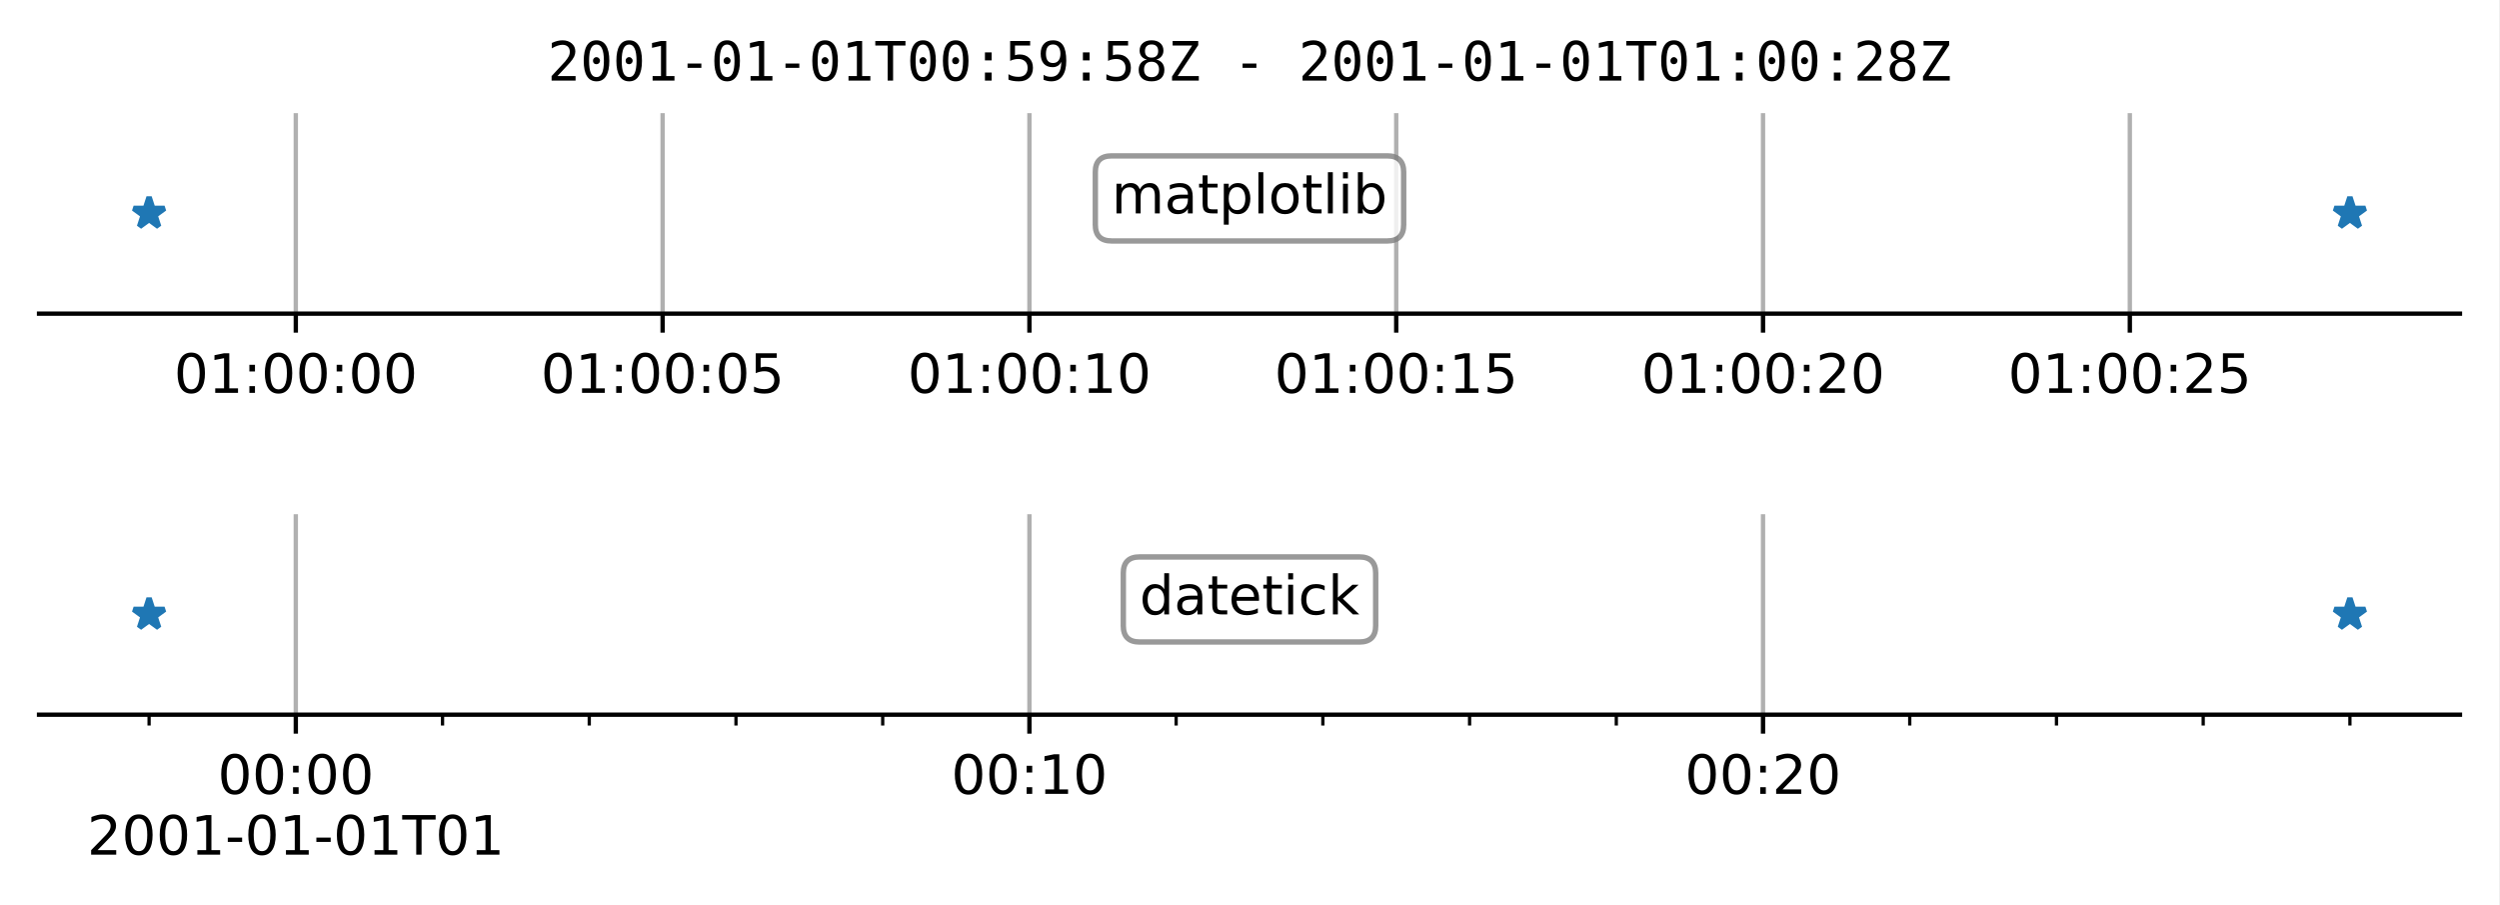
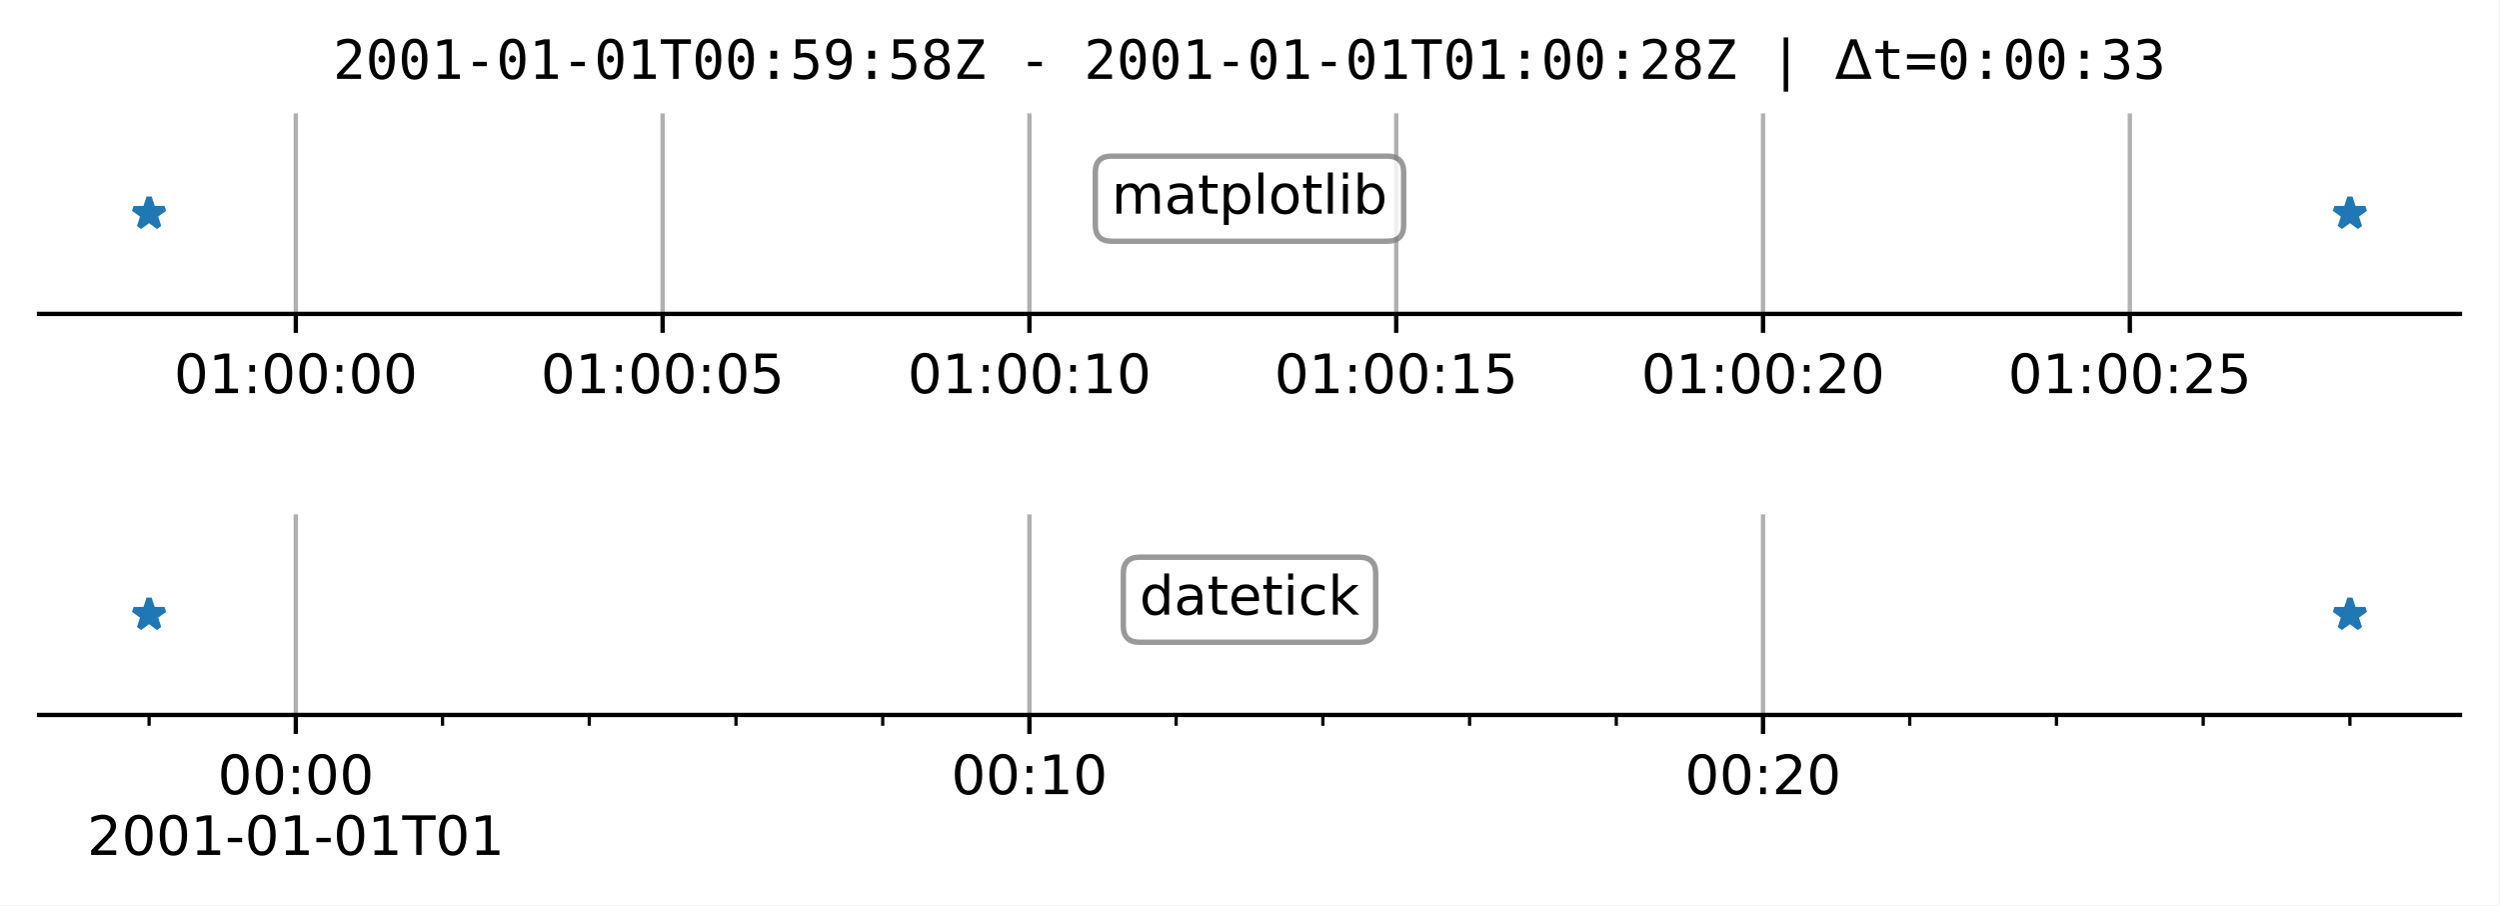
- <svg xmlns="http://www.w3.org/2000/svg" xmlns:xlink="http://www.w3.org/1999/xlink" width="460.8pt" height="166.808pt" viewBox="0 0 460.8 166.808" version="1.1">
+ <svg xmlns="http://www.w3.org/2000/svg" xmlns:xlink="http://www.w3.org/1999/xlink" width="460.8pt" height="166.856pt" viewBox="0 0 460.8 166.856" version="1.1">
  <defs>
    <style type="text/css">*{stroke-linejoin: round; stroke-linecap: butt}</style>
  </defs>
  <g id="figure_1">
    <g id="patch_1">
-       <path d="M 0 166.808  L 460.8 166.808  L 460.8 0  L 0 0  z " style="fill: #ffffff" />
+       <path d="M 0 166.856  L 460.8 166.856  L 460.8 0  L 0 0  z " style="fill: #ffffff" />
    </g>
    <g id="axes_1">
      <g id="patch_2">
-         <path d="M 7.2 57.812  L 453.6 57.812  L 453.6 20.852  L 7.2 20.852  z " style="fill: #ffffff" />
+         <path d="M 7.2 57.86  L 453.6 57.86  L 453.6 20.9  L 7.2 20.9  z " style="fill: #ffffff" />
      </g>
      <g id="matplotlib.axis_1">
        <g id="xtick_1">
          <g id="line2d_1">
-             <path d="M 54.545 57.812  L 54.545 20.852  " clip-path="url(#p35f785c8ea)" style="fill: none; stroke: #b0b0b0; stroke-width: 0.8; stroke-linecap: square" />
+             <path d="M 54.545 57.86  L 54.545 20.9  " clip-path="url(#pf86778209f)" style="fill: none; stroke: #b0b0b0; stroke-width: 0.8; stroke-linecap: square" />
          </g>
          <g id="line2d_2">
            <defs>
-               <path id="mf7cf9222f8" d="M 0 0  L 0 3.5  " style="stroke: #000000; stroke-width: 0.8" />
+               <path id="mbefd7c4457" d="M 0 0  L 0 3.5  " style="stroke: #000000; stroke-width: 0.8" />
            </defs>
            <g>
-               <use xlink:href="#mf7cf9222f8" x="54.545" y="57.812" style="stroke: #000000; stroke-width: 0.8" />
+               <use xlink:href="#mbefd7c4457" x="54.545" y="57.86" style="stroke: #000000; stroke-width: 0.8" />
            </g>
          </g>
          <g id="text_1">
-             <text style="font-size: 10px; font-family: 'DejaVu Sans', 'Bitstream Vera Sans', 'Computer Modern Sans Serif', 'Lucida Grande', 'Verdana', 'Geneva', 'Lucid', 'Arial', 'Helvetica', 'Avant Garde', sans-serif; text-anchor: middle" x="54.545" y="72.41" transform="rotate(-0 54.54546 72.41)">01:00:00</text>
+             <text style="font-size: 10px; font-family: 'DejaVu Sans', 'Bitstream Vera Sans', 'Computer Modern Sans Serif', 'Lucida Grande', 'Verdana', 'Geneva', 'Lucid', 'Arial', 'Helvetica', 'Avant Garde', sans-serif; text-anchor: middle" x="54.545" y="72.458" transform="rotate(-0 54.54546 72.45844)">01:00:00</text>
          </g>
        </g>
        <g id="xtick_2">
          <g id="line2d_3">
-             <path d="M 122.182 57.812  L 122.182 20.852  " clip-path="url(#p35f785c8ea)" style="fill: none; stroke: #b0b0b0; stroke-width: 0.8; stroke-linecap: square" />
+             <path d="M 122.182 57.86  L 122.182 20.9  " clip-path="url(#pf86778209f)" style="fill: none; stroke: #b0b0b0; stroke-width: 0.8; stroke-linecap: square" />
          </g>
          <g id="line2d_4">
            <g>
-               <use xlink:href="#mf7cf9222f8" x="122.182" y="57.812" style="stroke: #000000; stroke-width: 0.8" />
+               <use xlink:href="#mbefd7c4457" x="122.182" y="57.86" style="stroke: #000000; stroke-width: 0.8" />
            </g>
          </g>
          <g id="text_2">
-             <text style="font-size: 10px; font-family: 'DejaVu Sans', 'Bitstream Vera Sans', 'Computer Modern Sans Serif', 'Lucida Grande', 'Verdana', 'Geneva', 'Lucid', 'Arial', 'Helvetica', 'Avant Garde', sans-serif; text-anchor: middle" x="122.182" y="72.41" transform="rotate(-0 122.1818 72.41)">01:00:05</text>
+             <text style="font-size: 10px; font-family: 'DejaVu Sans', 'Bitstream Vera Sans', 'Computer Modern Sans Serif', 'Lucida Grande', 'Verdana', 'Geneva', 'Lucid', 'Arial', 'Helvetica', 'Avant Garde', sans-serif; text-anchor: middle" x="122.182" y="72.458" transform="rotate(-0 122.1818 72.45844)">01:00:05</text>
          </g>
        </g>
        <g id="xtick_3">
          <g id="line2d_5">
-             <path d="M 189.818 57.812  L 189.818 20.852  " clip-path="url(#p35f785c8ea)" style="fill: none; stroke: #b0b0b0; stroke-width: 0.8; stroke-linecap: square" />
+             <path d="M 189.818 57.86  L 189.818 20.9  " clip-path="url(#pf86778209f)" style="fill: none; stroke: #b0b0b0; stroke-width: 0.8; stroke-linecap: square" />
          </g>
          <g id="line2d_6">
            <g>
-               <use xlink:href="#mf7cf9222f8" x="189.818" y="57.812" style="stroke: #000000; stroke-width: 0.8" />
+               <use xlink:href="#mbefd7c4457" x="189.818" y="57.86" style="stroke: #000000; stroke-width: 0.8" />
            </g>
          </g>
          <g id="text_3">
-             <text style="font-size: 10px; font-family: 'DejaVu Sans', 'Bitstream Vera Sans', 'Computer Modern Sans Serif', 'Lucida Grande', 'Verdana', 'Geneva', 'Lucid', 'Arial', 'Helvetica', 'Avant Garde', sans-serif; text-anchor: middle" x="189.818" y="72.41" transform="rotate(-0 189.8182 72.41)">01:00:10</text>
+             <text style="font-size: 10px; font-family: 'DejaVu Sans', 'Bitstream Vera Sans', 'Computer Modern Sans Serif', 'Lucida Grande', 'Verdana', 'Geneva', 'Lucid', 'Arial', 'Helvetica', 'Avant Garde', sans-serif; text-anchor: middle" x="189.818" y="72.458" transform="rotate(-0 189.8182 72.45844)">01:00:10</text>
          </g>
        </g>
        <g id="xtick_4">
          <g id="line2d_7">
-             <path d="M 257.455 57.812  L 257.455 20.852  " clip-path="url(#p35f785c8ea)" style="fill: none; stroke: #b0b0b0; stroke-width: 0.8; stroke-linecap: square" />
+             <path d="M 257.455 57.86  L 257.455 20.9  " clip-path="url(#pf86778209f)" style="fill: none; stroke: #b0b0b0; stroke-width: 0.8; stroke-linecap: square" />
          </g>
          <g id="line2d_8">
            <g>
-               <use xlink:href="#mf7cf9222f8" x="257.455" y="57.812" style="stroke: #000000; stroke-width: 0.8" />
+               <use xlink:href="#mbefd7c4457" x="257.455" y="57.86" style="stroke: #000000; stroke-width: 0.8" />
            </g>
          </g>
          <g id="text_4">
-             <text style="font-size: 10px; font-family: 'DejaVu Sans', 'Bitstream Vera Sans', 'Computer Modern Sans Serif', 'Lucida Grande', 'Verdana', 'Geneva', 'Lucid', 'Arial', 'Helvetica', 'Avant Garde', sans-serif; text-anchor: middle" x="257.455" y="72.41" transform="rotate(-0 257.4545 72.41)">01:00:15</text>
+             <text style="font-size: 10px; font-family: 'DejaVu Sans', 'Bitstream Vera Sans', 'Computer Modern Sans Serif', 'Lucida Grande', 'Verdana', 'Geneva', 'Lucid', 'Arial', 'Helvetica', 'Avant Garde', sans-serif; text-anchor: middle" x="257.455" y="72.458" transform="rotate(-0 257.4545 72.45844)">01:00:15</text>
          </g>
        </g>
        <g id="xtick_5">
          <g id="line2d_9">
-             <path d="M 325.091 57.812  L 325.091 20.852  " clip-path="url(#p35f785c8ea)" style="fill: none; stroke: #b0b0b0; stroke-width: 0.8; stroke-linecap: square" />
+             <path d="M 325.091 57.86  L 325.091 20.9  " clip-path="url(#pf86778209f)" style="fill: none; stroke: #b0b0b0; stroke-width: 0.8; stroke-linecap: square" />
          </g>
          <g id="line2d_10">
            <g>
-               <use xlink:href="#mf7cf9222f8" x="325.091" y="57.812" style="stroke: #000000; stroke-width: 0.8" />
+               <use xlink:href="#mbefd7c4457" x="325.091" y="57.86" style="stroke: #000000; stroke-width: 0.8" />
            </g>
          </g>
          <g id="text_5">
-             <text style="font-size: 10px; font-family: 'DejaVu Sans', 'Bitstream Vera Sans', 'Computer Modern Sans Serif', 'Lucida Grande', 'Verdana', 'Geneva', 'Lucid', 'Arial', 'Helvetica', 'Avant Garde', sans-serif; text-anchor: middle" x="325.091" y="72.41" transform="rotate(-0 325.0909 72.41)">01:00:20</text>
+             <text style="font-size: 10px; font-family: 'DejaVu Sans', 'Bitstream Vera Sans', 'Computer Modern Sans Serif', 'Lucida Grande', 'Verdana', 'Geneva', 'Lucid', 'Arial', 'Helvetica', 'Avant Garde', sans-serif; text-anchor: middle" x="325.091" y="72.458" transform="rotate(-0 325.0909 72.45844)">01:00:20</text>
          </g>
        </g>
        <g id="xtick_6">
          <g id="line2d_11">
-             <path d="M 392.727 57.812  L 392.727 20.852  " clip-path="url(#p35f785c8ea)" style="fill: none; stroke: #b0b0b0; stroke-width: 0.8; stroke-linecap: square" />
+             <path d="M 392.727 57.86  L 392.727 20.9  " clip-path="url(#pf86778209f)" style="fill: none; stroke: #b0b0b0; stroke-width: 0.8; stroke-linecap: square" />
          </g>
          <g id="line2d_12">
            <g>
-               <use xlink:href="#mf7cf9222f8" x="392.727" y="57.812" style="stroke: #000000; stroke-width: 0.8" />
+               <use xlink:href="#mbefd7c4457" x="392.727" y="57.86" style="stroke: #000000; stroke-width: 0.8" />
            </g>
          </g>
          <g id="text_6">
-             <text style="font-size: 10px; font-family: 'DejaVu Sans', 'Bitstream Vera Sans', 'Computer Modern Sans Serif', 'Lucida Grande', 'Verdana', 'Geneva', 'Lucid', 'Arial', 'Helvetica', 'Avant Garde', sans-serif; text-anchor: middle" x="392.727" y="72.41" transform="rotate(-0 392.7273 72.41)">01:00:25</text>
+             <text style="font-size: 10px; font-family: 'DejaVu Sans', 'Bitstream Vera Sans', 'Computer Modern Sans Serif', 'Lucida Grande', 'Verdana', 'Geneva', 'Lucid', 'Arial', 'Helvetica', 'Avant Garde', sans-serif; text-anchor: middle" x="392.727" y="72.458" transform="rotate(-0 392.7273 72.45844)">01:00:25</text>
          </g>
        </g>
      </g>
      <g id="line2d_13">
        <defs>
-           <path id="m7b6c8c3c2f" d="M 0 -3  L -0.674 -0.927  L -2.853 -0.927  L -1.09 0.354  L -1.763 2.427  L -0 1.146  L 1.763 2.427  L 1.09 0.354  L 2.853 -0.927  L 0.674 -0.927  z " style="stroke: #1f77b4; stroke-linejoin: bevel" />
+           <path id="m925a13c0de" d="M 0 -3  L -0.674 -0.927  L -2.853 -0.927  L -1.09 0.354  L -1.763 2.427  L -0 1.146  L 1.763 2.427  L 1.09 0.354  L 2.853 -0.927  L 0.674 -0.927  z " style="stroke: #1f77b4; stroke-linejoin: bevel" />
        </defs>
-         <g clip-path="url(#p35f785c8ea)">
-           <use xlink:href="#m7b6c8c3c2f" x="27.491" y="39.332" style="fill: #1f77b4; stroke: #1f77b4; stroke-linejoin: bevel" />
-           <use xlink:href="#m7b6c8c3c2f" x="433.309" y="39.332" style="fill: #1f77b4; stroke: #1f77b4; stroke-linejoin: bevel" />
+         <g clip-path="url(#pf86778209f)">
+           <use xlink:href="#m925a13c0de" x="27.491" y="39.38" style="fill: #1f77b4; stroke: #1f77b4; stroke-linejoin: bevel" />
+           <use xlink:href="#m925a13c0de" x="433.309" y="39.38" style="fill: #1f77b4; stroke: #1f77b4; stroke-linejoin: bevel" />
        </g>
      </g>
      <g id="patch_3">
-         <path d="M 7.2 57.812  L 453.6 57.812  " style="fill: none; stroke: #000000; stroke-width: 0.8; stroke-linejoin: miter; stroke-linecap: square" />
+         <path d="M 7.2 57.86  L 453.6 57.86  " style="fill: none; stroke: #000000; stroke-width: 0.8; stroke-linejoin: miter; stroke-linecap: square" />
      </g>
      <g id="text_7">
        <g id="patch_4">
-           <path d="M 204.97 44.411  L 255.83 44.411  Q 258.83 44.411 258.83 41.411  L 258.83 31.733  Q 258.83 28.733 255.83 28.733  L 204.97 28.733  Q 201.97 28.733 201.97 31.733  L 201.97 41.411  Q 201.97 44.411 204.97 44.411  z " style="fill: #ffffff; opacity: 0.8; stroke: #808080; stroke-linejoin: miter" />
-         </g>
-         <text style="font-size: 10px; font-family: 'DejaVu Sans', 'Bitstream Vera Sans', 'Computer Modern Sans Serif', 'Lucida Grande', 'Verdana', 'Geneva', 'Lucid', 'Arial', 'Helvetica', 'Avant Garde', sans-serif; text-anchor: middle" x="230.4" y="39.332" transform="rotate(-0 230.4 39.33156)">matplotlib</text>
+           <path d="M 204.97 44.46  L 255.83 44.46  Q 258.83 44.46 258.83 41.46  L 258.83 31.782  Q 258.83 28.782 255.83 28.782  L 204.97 28.782  Q 201.97 28.782 201.97 31.782  L 201.97 41.46  Q 201.97 44.46 204.97 44.46  z " style="fill: #ffffff; opacity: 0.8; stroke: #808080; stroke-linejoin: miter" />
+         </g>
+         <text style="font-size: 10px; font-family: 'DejaVu Sans', 'Bitstream Vera Sans', 'Computer Modern Sans Serif', 'Lucida Grande', 'Verdana', 'Geneva', 'Lucid', 'Arial', 'Helvetica', 'Avant Garde', sans-serif; text-anchor: middle" x="230.4" y="39.38" transform="rotate(-0 230.4 39.38)">matplotlib</text>
      </g>
      <g id="text_8">
-         <text style="font-size: 10px; font-family: 'DejaVu Sans Mono', 'Bitstream Vera Sans Mono', 'Computer Modern Typewriter', 'Andale Mono', 'Nimbus Mono L', 'Courier New', 'Courier', 'Fixed', 'Terminal', monospace; text-anchor: middle" x="230.4" y="14.852" transform="rotate(-0 230.4 14.85156)">2001-01-01T00:59:58Z - 2001-01-01T01:00:28Z</text>
+         <g transform="translate(61.4 14.9)">
+           <text>
+             <tspan x="0" y="-0.359" style="font-size: 10px; font-family: 'DejaVu Sans Mono'">2</tspan>
+             <tspan x="6.021" y="-0.359" style="font-size: 10px; font-family: 'DejaVu Sans Mono'">0</tspan>
+             <tspan x="12.041" y="-0.359" style="font-size: 10px; font-family: 'DejaVu Sans Mono'">0</tspan>
+             <tspan x="18.062" y="-0.359" style="font-size: 10px; font-family: 'DejaVu Sans Mono'">1</tspan>
+             <tspan x="24.082" y="-0.359" style="font-size: 10px; font-family: 'DejaVu Sans Mono'">-</tspan>
+             <tspan x="30.103" y="-0.359" style="font-size: 10px; font-family: 'DejaVu Sans Mono'">0</tspan>
+             <tspan x="36.123" y="-0.359" style="font-size: 10px; font-family: 'DejaVu Sans Mono'">1</tspan>
+             <tspan x="42.144" y="-0.359" style="font-size: 10px; font-family: 'DejaVu Sans Mono'">-</tspan>
+             <tspan x="48.164" y="-0.359" style="font-size: 10px; font-family: 'DejaVu Sans Mono'">0</tspan>
+             <tspan x="54.185" y="-0.359" style="font-size: 10px; font-family: 'DejaVu Sans Mono'">1</tspan>
+             <tspan x="60.205" y="-0.359" style="font-size: 10px; font-family: 'DejaVu Sans Mono'">T</tspan>
+             <tspan x="66.226" y="-0.359" style="font-size: 10px; font-family: 'DejaVu Sans Mono'">0</tspan>
+             <tspan x="72.246" y="-0.359" style="font-size: 10px; font-family: 'DejaVu Sans Mono'">0</tspan>
+             <tspan x="78.267" y="-0.359" style="font-size: 10px; font-family: 'DejaVu Sans Mono'">:</tspan>
+             <tspan x="84.287" y="-0.359" style="font-size: 10px; font-family: 'DejaVu Sans Mono'">5</tspan>
+             <tspan x="90.308" y="-0.359" style="font-size: 10px; font-family: 'DejaVu Sans Mono'">9</tspan>
+             <tspan x="96.328" y="-0.359" style="font-size: 10px; font-family: 'DejaVu Sans Mono'">:</tspan>
+             <tspan x="102.349" y="-0.359" style="font-size: 10px; font-family: 'DejaVu Sans Mono'">5</tspan>
+             <tspan x="108.369" y="-0.359" style="font-size: 10px; font-family: 'DejaVu Sans Mono'">8</tspan>
+             <tspan x="114.39" y="-0.359" style="font-size: 10px; font-family: 'DejaVu Sans Mono'">Z</tspan>
+             <tspan x="120.41" y="-0.359" style="font-size: 10px; font-family: 'DejaVu Sans Mono'"> </tspan>
+             <tspan x="126.431" y="-0.359" style="font-size: 10px; font-family: 'DejaVu Sans Mono'">-</tspan>
+             <tspan x="132.451" y="-0.359" style="font-size: 10px; font-family: 'DejaVu Sans Mono'"> </tspan>
+             <tspan x="138.472" y="-0.359" style="font-size: 10px; font-family: 'DejaVu Sans Mono'">2</tspan>
+             <tspan x="144.492" y="-0.359" style="font-size: 10px; font-family: 'DejaVu Sans Mono'">0</tspan>
+             <tspan x="150.513" y="-0.359" style="font-size: 10px; font-family: 'DejaVu Sans Mono'">0</tspan>
+             <tspan x="156.533" y="-0.359" style="font-size: 10px; font-family: 'DejaVu Sans Mono'">1</tspan>
+             <tspan x="162.554" y="-0.359" style="font-size: 10px; font-family: 'DejaVu Sans Mono'">-</tspan>
+             <tspan x="168.574" y="-0.359" style="font-size: 10px; font-family: 'DejaVu Sans Mono'">0</tspan>
+             <tspan x="174.595" y="-0.359" style="font-size: 10px; font-family: 'DejaVu Sans Mono'">1</tspan>
+             <tspan x="180.615" y="-0.359" style="font-size: 10px; font-family: 'DejaVu Sans Mono'">-</tspan>
+             <tspan x="186.636" y="-0.359" style="font-size: 10px; font-family: 'DejaVu Sans Mono'">0</tspan>
+             <tspan x="192.656" y="-0.359" style="font-size: 10px; font-family: 'DejaVu Sans Mono'">1</tspan>
+             <tspan x="198.677" y="-0.359" style="font-size: 10px; font-family: 'DejaVu Sans Mono'">T</tspan>
+             <tspan x="204.697" y="-0.359" style="font-size: 10px; font-family: 'DejaVu Sans Mono'">0</tspan>
+             <tspan x="210.718" y="-0.359" style="font-size: 10px; font-family: 'DejaVu Sans Mono'">1</tspan>
+             <tspan x="216.738" y="-0.359" style="font-size: 10px; font-family: 'DejaVu Sans Mono'">:</tspan>
+             <tspan x="222.759" y="-0.359" style="font-size: 10px; font-family: 'DejaVu Sans Mono'">0</tspan>
+             <tspan x="228.779" y="-0.359" style="font-size: 10px; font-family: 'DejaVu Sans Mono'">0</tspan>
+             <tspan x="234.8" y="-0.359" style="font-size: 10px; font-family: 'DejaVu Sans Mono'">:</tspan>
+             <tspan x="240.82" y="-0.359" style="font-size: 10px; font-family: 'DejaVu Sans Mono'">2</tspan>
+             <tspan x="246.841" y="-0.359" style="font-size: 10px; font-family: 'DejaVu Sans Mono'">8</tspan>
+             <tspan x="252.861" y="-0.359" style="font-size: 10px; font-family: 'DejaVu Sans Mono'">Z</tspan>
+             <tspan x="258.882" y="-0.359" style="font-size: 10px; font-family: 'DejaVu Sans Mono'"> </tspan>
+             <tspan x="264.902" y="-0.359" style="font-size: 10px; font-family: 'DejaVu Sans Mono'">|</tspan>
+             <tspan x="270.923" y="-0.359" style="font-size: 10px; font-family: 'DejaVu Sans Mono'"> </tspan>
+             <tspan x="283.784" y="-0.359" style="font-size: 10px; font-family: 'DejaVu Sans Mono'">t</tspan>
+             <tspan x="289.805" y="-0.359" style="font-size: 10px; font-family: 'DejaVu Sans Mono'">=</tspan>
+             <tspan x="295.825" y="-0.359" style="font-size: 10px; font-family: 'DejaVu Sans Mono'">0</tspan>
+             <tspan x="301.846" y="-0.359" style="font-size: 10px; font-family: 'DejaVu Sans Mono'">:</tspan>
+             <tspan x="307.866" y="-0.359" style="font-size: 10px; font-family: 'DejaVu Sans Mono'">0</tspan>
+             <tspan x="313.887" y="-0.359" style="font-size: 10px; font-family: 'DejaVu Sans Mono'">0</tspan>
+             <tspan x="319.907" y="-0.359" style="font-size: 10px; font-family: 'DejaVu Sans Mono'">:</tspan>
+             <tspan x="325.928" y="-0.359" style="font-size: 10px; font-family: 'DejaVu Sans Mono'">3</tspan>
+             <tspan x="331.948" y="-0.359" style="font-size: 10px; font-family: 'DejaVu Sans Mono'">3</tspan>
+             <tspan x="276.943" y="-0.359" style="font-size: 10px; font-family: 'DejaVu Sans'">Δ</tspan>
+           </text>
+         </g>
      </g>
    </g>
    <g id="axes_2">
      <g id="patch_5">
-         <path d="M 7.2 131.732  L 453.6 131.732  L 453.6 94.772  L 7.2 94.772  z " style="fill: #ffffff" />
+         <path d="M 7.2 131.78  L 453.6 131.78  L 453.6 94.82  L 7.2 94.82  z " style="fill: #ffffff" />
      </g>
      <g id="matplotlib.axis_2">
        <g id="xtick_7">
          <g id="line2d_14">
-             <path d="M 54.545 131.732  L 54.545 94.772  " clip-path="url(#pb4e5446b5c)" style="fill: none; stroke: #b0b0b0; stroke-width: 0.8; stroke-linecap: square" />
+             <path d="M 54.545 131.78  L 54.545 94.82  " clip-path="url(#p83c6113718)" style="fill: none; stroke: #b0b0b0; stroke-width: 0.8; stroke-linecap: square" />
          </g>
          <g id="line2d_15">
            <g>
-               <use xlink:href="#mf7cf9222f8" x="54.545" y="131.732" style="stroke: #000000; stroke-width: 0.8" />
+               <use xlink:href="#mbefd7c4457" x="54.545" y="131.78" style="stroke: #000000; stroke-width: 0.8" />
            </g>
          </g>
          <g id="text_9">
-             <text style="font-size: 10px; font-family: 'DejaVu Sans', 'Bitstream Vera Sans', 'Computer Modern Sans Serif', 'Lucida Grande', 'Verdana', 'Geneva', 'Lucid', 'Arial', 'Helvetica', 'Avant Garde', sans-serif" transform="translate(40.13608 146.33)">00:00</text>
-             <text style="font-size: 10px; font-family: 'DejaVu Sans', 'Bitstream Vera Sans', 'Computer Modern Sans Serif', 'Lucida Grande', 'Verdana', 'Geneva', 'Lucid', 'Arial', 'Helvetica', 'Avant Garde', sans-serif" transform="translate(16.07124 157.5278)">2001-01-01T01</text>
+             <text style="font-size: 10px; font-family: 'DejaVu Sans', 'Bitstream Vera Sans', 'Computer Modern Sans Serif', 'Lucida Grande', 'Verdana', 'Geneva', 'Lucid', 'Arial', 'Helvetica', 'Avant Garde', sans-serif" transform="translate(40.13608 146.3784)">00:00</text>
+             <text style="font-size: 10px; font-family: 'DejaVu Sans', 'Bitstream Vera Sans', 'Computer Modern Sans Serif', 'Lucida Grande', 'Verdana', 'Geneva', 'Lucid', 'Arial', 'Helvetica', 'Avant Garde', sans-serif" transform="translate(16.07124 157.5762)">2001-01-01T01</text>
          </g>
        </g>
        <g id="xtick_8">
          <g id="line2d_16">
-             <path d="M 189.818 131.732  L 189.818 94.772  " clip-path="url(#pb4e5446b5c)" style="fill: none; stroke: #b0b0b0; stroke-width: 0.8; stroke-linecap: square" />
+             <path d="M 189.818 131.78  L 189.818 94.82  " clip-path="url(#p83c6113718)" style="fill: none; stroke: #b0b0b0; stroke-width: 0.8; stroke-linecap: square" />
          </g>
          <g id="line2d_17">
            <g>
-               <use xlink:href="#mf7cf9222f8" x="189.818" y="131.732" style="stroke: #000000; stroke-width: 0.8" />
+               <use xlink:href="#mbefd7c4457" x="189.818" y="131.78" style="stroke: #000000; stroke-width: 0.8" />
            </g>
          </g>
          <g id="text_10">
-             <text style="font-size: 10px; font-family: 'DejaVu Sans', 'Bitstream Vera Sans', 'Computer Modern Sans Serif', 'Lucida Grande', 'Verdana', 'Geneva', 'Lucid', 'Arial', 'Helvetica', 'Avant Garde', sans-serif; text-anchor: middle" x="189.818" y="146.33" transform="rotate(-0 189.8182 146.33)">00:10</text>
+             <text style="font-size: 10px; font-family: 'DejaVu Sans', 'Bitstream Vera Sans', 'Computer Modern Sans Serif', 'Lucida Grande', 'Verdana', 'Geneva', 'Lucid', 'Arial', 'Helvetica', 'Avant Garde', sans-serif; text-anchor: middle" x="189.818" y="146.378" transform="rotate(-0 189.8182 146.3784)">00:10</text>
          </g>
        </g>
        <g id="xtick_9">
          <g id="line2d_18">
-             <path d="M 325.091 131.732  L 325.091 94.772  " clip-path="url(#pb4e5446b5c)" style="fill: none; stroke: #b0b0b0; stroke-width: 0.8; stroke-linecap: square" />
+             <path d="M 325.091 131.78  L 325.091 94.82  " clip-path="url(#p83c6113718)" style="fill: none; stroke: #b0b0b0; stroke-width: 0.8; stroke-linecap: square" />
          </g>
          <g id="line2d_19">
            <g>
-               <use xlink:href="#mf7cf9222f8" x="325.091" y="131.732" style="stroke: #000000; stroke-width: 0.8" />
+               <use xlink:href="#mbefd7c4457" x="325.091" y="131.78" style="stroke: #000000; stroke-width: 0.8" />
            </g>
          </g>
          <g id="text_11">
-             <text style="font-size: 10px; font-family: 'DejaVu Sans', 'Bitstream Vera Sans', 'Computer Modern Sans Serif', 'Lucida Grande', 'Verdana', 'Geneva', 'Lucid', 'Arial', 'Helvetica', 'Avant Garde', sans-serif; text-anchor: middle" x="325.091" y="146.33" transform="rotate(-0 325.0909 146.33)">00:20</text>
+             <text style="font-size: 10px; font-family: 'DejaVu Sans', 'Bitstream Vera Sans', 'Computer Modern Sans Serif', 'Lucida Grande', 'Verdana', 'Geneva', 'Lucid', 'Arial', 'Helvetica', 'Avant Garde', sans-serif; text-anchor: middle" x="325.091" y="146.378" transform="rotate(-0 325.0909 146.3784)">00:20</text>
          </g>
        </g>
        <g id="xtick_10">
          <g id="line2d_20">
            <defs>
-               <path id="m947da2313a" d="M 0 0  L 0 2  " style="stroke: #000000; stroke-width: 0.6" />
+               <path id="mcec26eb73c" d="M 0 0  L 0 2  " style="stroke: #000000; stroke-width: 0.6" />
            </defs>
            <g>
-               <use xlink:href="#m947da2313a" x="27.491" y="131.732" style="stroke: #000000; stroke-width: 0.6" />
+               <use xlink:href="#mcec26eb73c" x="27.491" y="131.78" style="stroke: #000000; stroke-width: 0.6" />
            </g>
          </g>
        </g>
        <g id="xtick_11">
          <g id="line2d_21">
            <g>
-               <use xlink:href="#m947da2313a" x="81.6" y="131.732" style="stroke: #000000; stroke-width: 0.6" />
+               <use xlink:href="#mcec26eb73c" x="81.6" y="131.78" style="stroke: #000000; stroke-width: 0.6" />
            </g>
          </g>
        </g>
        <g id="xtick_12">
          <g id="line2d_22">
            <g>
-               <use xlink:href="#m947da2313a" x="108.655" y="131.732" style="stroke: #000000; stroke-width: 0.6" />
+               <use xlink:href="#mcec26eb73c" x="108.655" y="131.78" style="stroke: #000000; stroke-width: 0.6" />
            </g>
          </g>
        </g>
        <g id="xtick_13">
          <g id="line2d_23">
            <g>
-               <use xlink:href="#m947da2313a" x="135.709" y="131.732" style="stroke: #000000; stroke-width: 0.6" />
+               <use xlink:href="#mcec26eb73c" x="135.709" y="131.78" style="stroke: #000000; stroke-width: 0.6" />
            </g>
          </g>
        </g>
        <g id="xtick_14">
          <g id="line2d_24">
            <g>
-               <use xlink:href="#m947da2313a" x="162.764" y="131.732" style="stroke: #000000; stroke-width: 0.6" />
+               <use xlink:href="#mcec26eb73c" x="162.764" y="131.78" style="stroke: #000000; stroke-width: 0.6" />
            </g>
          </g>
        </g>
        <g id="xtick_15">
          <g id="line2d_25">
            <g>
-               <use xlink:href="#m947da2313a" x="216.873" y="131.732" style="stroke: #000000; stroke-width: 0.6" />
+               <use xlink:href="#mcec26eb73c" x="216.873" y="131.78" style="stroke: #000000; stroke-width: 0.6" />
            </g>
          </g>
        </g>
        <g id="xtick_16">
          <g id="line2d_26">
            <g>
-               <use xlink:href="#m947da2313a" x="243.927" y="131.732" style="stroke: #000000; stroke-width: 0.6" />
+               <use xlink:href="#mcec26eb73c" x="243.927" y="131.78" style="stroke: #000000; stroke-width: 0.6" />
            </g>
          </g>
        </g>
        <g id="xtick_17">
          <g id="line2d_27">
            <g>
-               <use xlink:href="#m947da2313a" x="270.982" y="131.732" style="stroke: #000000; stroke-width: 0.6" />
+               <use xlink:href="#mcec26eb73c" x="270.982" y="131.78" style="stroke: #000000; stroke-width: 0.6" />
            </g>
          </g>
        </g>
        <g id="xtick_18">
          <g id="line2d_28">
            <g>
-               <use xlink:href="#m947da2313a" x="298.036" y="131.732" style="stroke: #000000; stroke-width: 0.6" />
+               <use xlink:href="#mcec26eb73c" x="298.036" y="131.78" style="stroke: #000000; stroke-width: 0.6" />
            </g>
          </g>
        </g>
        <g id="xtick_19">
          <g id="line2d_29">
            <g>
-               <use xlink:href="#m947da2313a" x="352.145" y="131.732" style="stroke: #000000; stroke-width: 0.6" />
+               <use xlink:href="#mcec26eb73c" x="352.145" y="131.78" style="stroke: #000000; stroke-width: 0.6" />
            </g>
          </g>
        </g>
        <g id="xtick_20">
          <g id="line2d_30">
            <g>
-               <use xlink:href="#m947da2313a" x="379.2" y="131.732" style="stroke: #000000; stroke-width: 0.6" />
+               <use xlink:href="#mcec26eb73c" x="379.2" y="131.78" style="stroke: #000000; stroke-width: 0.6" />
            </g>
          </g>
        </g>
        <g id="xtick_21">
          <g id="line2d_31">
            <g>
-               <use xlink:href="#m947da2313a" x="406.255" y="131.732" style="stroke: #000000; stroke-width: 0.6" />
+               <use xlink:href="#mcec26eb73c" x="406.255" y="131.78" style="stroke: #000000; stroke-width: 0.6" />
            </g>
          </g>
        </g>
        <g id="xtick_22">
          <g id="line2d_32">
            <g>
-               <use xlink:href="#m947da2313a" x="433.309" y="131.732" style="stroke: #000000; stroke-width: 0.6" />
+               <use xlink:href="#mcec26eb73c" x="433.309" y="131.78" style="stroke: #000000; stroke-width: 0.6" />
            </g>
          </g>
        </g>
      </g>
      <g id="line2d_33">
-         <g clip-path="url(#pb4e5446b5c)">
-           <use xlink:href="#m7b6c8c3c2f" x="27.491" y="113.252" style="fill: #1f77b4; stroke: #1f77b4; stroke-linejoin: bevel" />
-           <use xlink:href="#m7b6c8c3c2f" x="433.309" y="113.252" style="fill: #1f77b4; stroke: #1f77b4; stroke-linejoin: bevel" />
+         <g clip-path="url(#p83c6113718)">
+           <use xlink:href="#m925a13c0de" x="27.491" y="113.3" style="fill: #1f77b4; stroke: #1f77b4; stroke-linejoin: bevel" />
+           <use xlink:href="#m925a13c0de" x="433.309" y="113.3" style="fill: #1f77b4; stroke: #1f77b4; stroke-linejoin: bevel" />
        </g>
      </g>
      <g id="patch_6">
-         <path d="M 7.2 131.732  L 453.6 131.732  " style="fill: none; stroke: #000000; stroke-width: 0.8; stroke-linejoin: miter; stroke-linecap: square" />
+         <path d="M 7.2 131.78  L 453.6 131.78  " style="fill: none; stroke: #000000; stroke-width: 0.8; stroke-linejoin: miter; stroke-linecap: square" />
      </g>
      <g id="text_12">
        <g id="patch_7">
-           <path d="M 210.131 118.331  L 250.669 118.331  Q 253.669 118.331 253.669 115.331  L 253.669 105.653  Q 253.669 102.653 250.669 102.653  L 210.131 102.653  Q 207.131 102.653 207.131 105.653  L 207.131 115.331  Q 207.131 118.331 210.131 118.331  z " style="fill: #ffffff; opacity: 0.8; stroke: #808080; stroke-linejoin: miter" />
-         </g>
-         <text style="font-size: 10px; font-family: 'DejaVu Sans', 'Bitstream Vera Sans', 'Computer Modern Sans Serif', 'Lucida Grande', 'Verdana', 'Geneva', 'Lucid', 'Arial', 'Helvetica', 'Avant Garde', sans-serif; text-anchor: middle" x="230.4" y="113.252" transform="rotate(-0 230.4 113.2516)">datetick</text>
+           <path d="M 210.131 118.38  L 250.669 118.38  Q 253.669 118.38 253.669 115.38  L 253.669 105.702  Q 253.669 102.702 250.669 102.702  L 210.131 102.702  Q 207.131 102.702 207.131 105.702  L 207.131 115.38  Q 207.131 118.38 210.131 118.38  z " style="fill: #ffffff; opacity: 0.8; stroke: #808080; stroke-linejoin: miter" />
+         </g>
+         <text style="font-size: 10px; font-family: 'DejaVu Sans', 'Bitstream Vera Sans', 'Computer Modern Sans Serif', 'Lucida Grande', 'Verdana', 'Geneva', 'Lucid', 'Arial', 'Helvetica', 'Avant Garde', sans-serif; text-anchor: middle" x="230.4" y="113.3" transform="rotate(-0 230.4 113.3)">datetick</text>
      </g>
    </g>
  </g>
  <defs>
-     <clipPath id="p35f785c8ea">
-       <rect x="7.2" y="20.852" width="446.4" height="36.96" />
+     <clipPath id="pf86778209f">
+       <rect x="7.2" y="20.9" width="446.4" height="36.96" />
    </clipPath>
-     <clipPath id="pb4e5446b5c">
-       <rect x="7.2" y="94.772" width="446.4" height="36.96" />
+     <clipPath id="p83c6113718">
+       <rect x="7.2" y="94.82" width="446.4" height="36.96" />
    </clipPath>
  </defs>
</svg>
